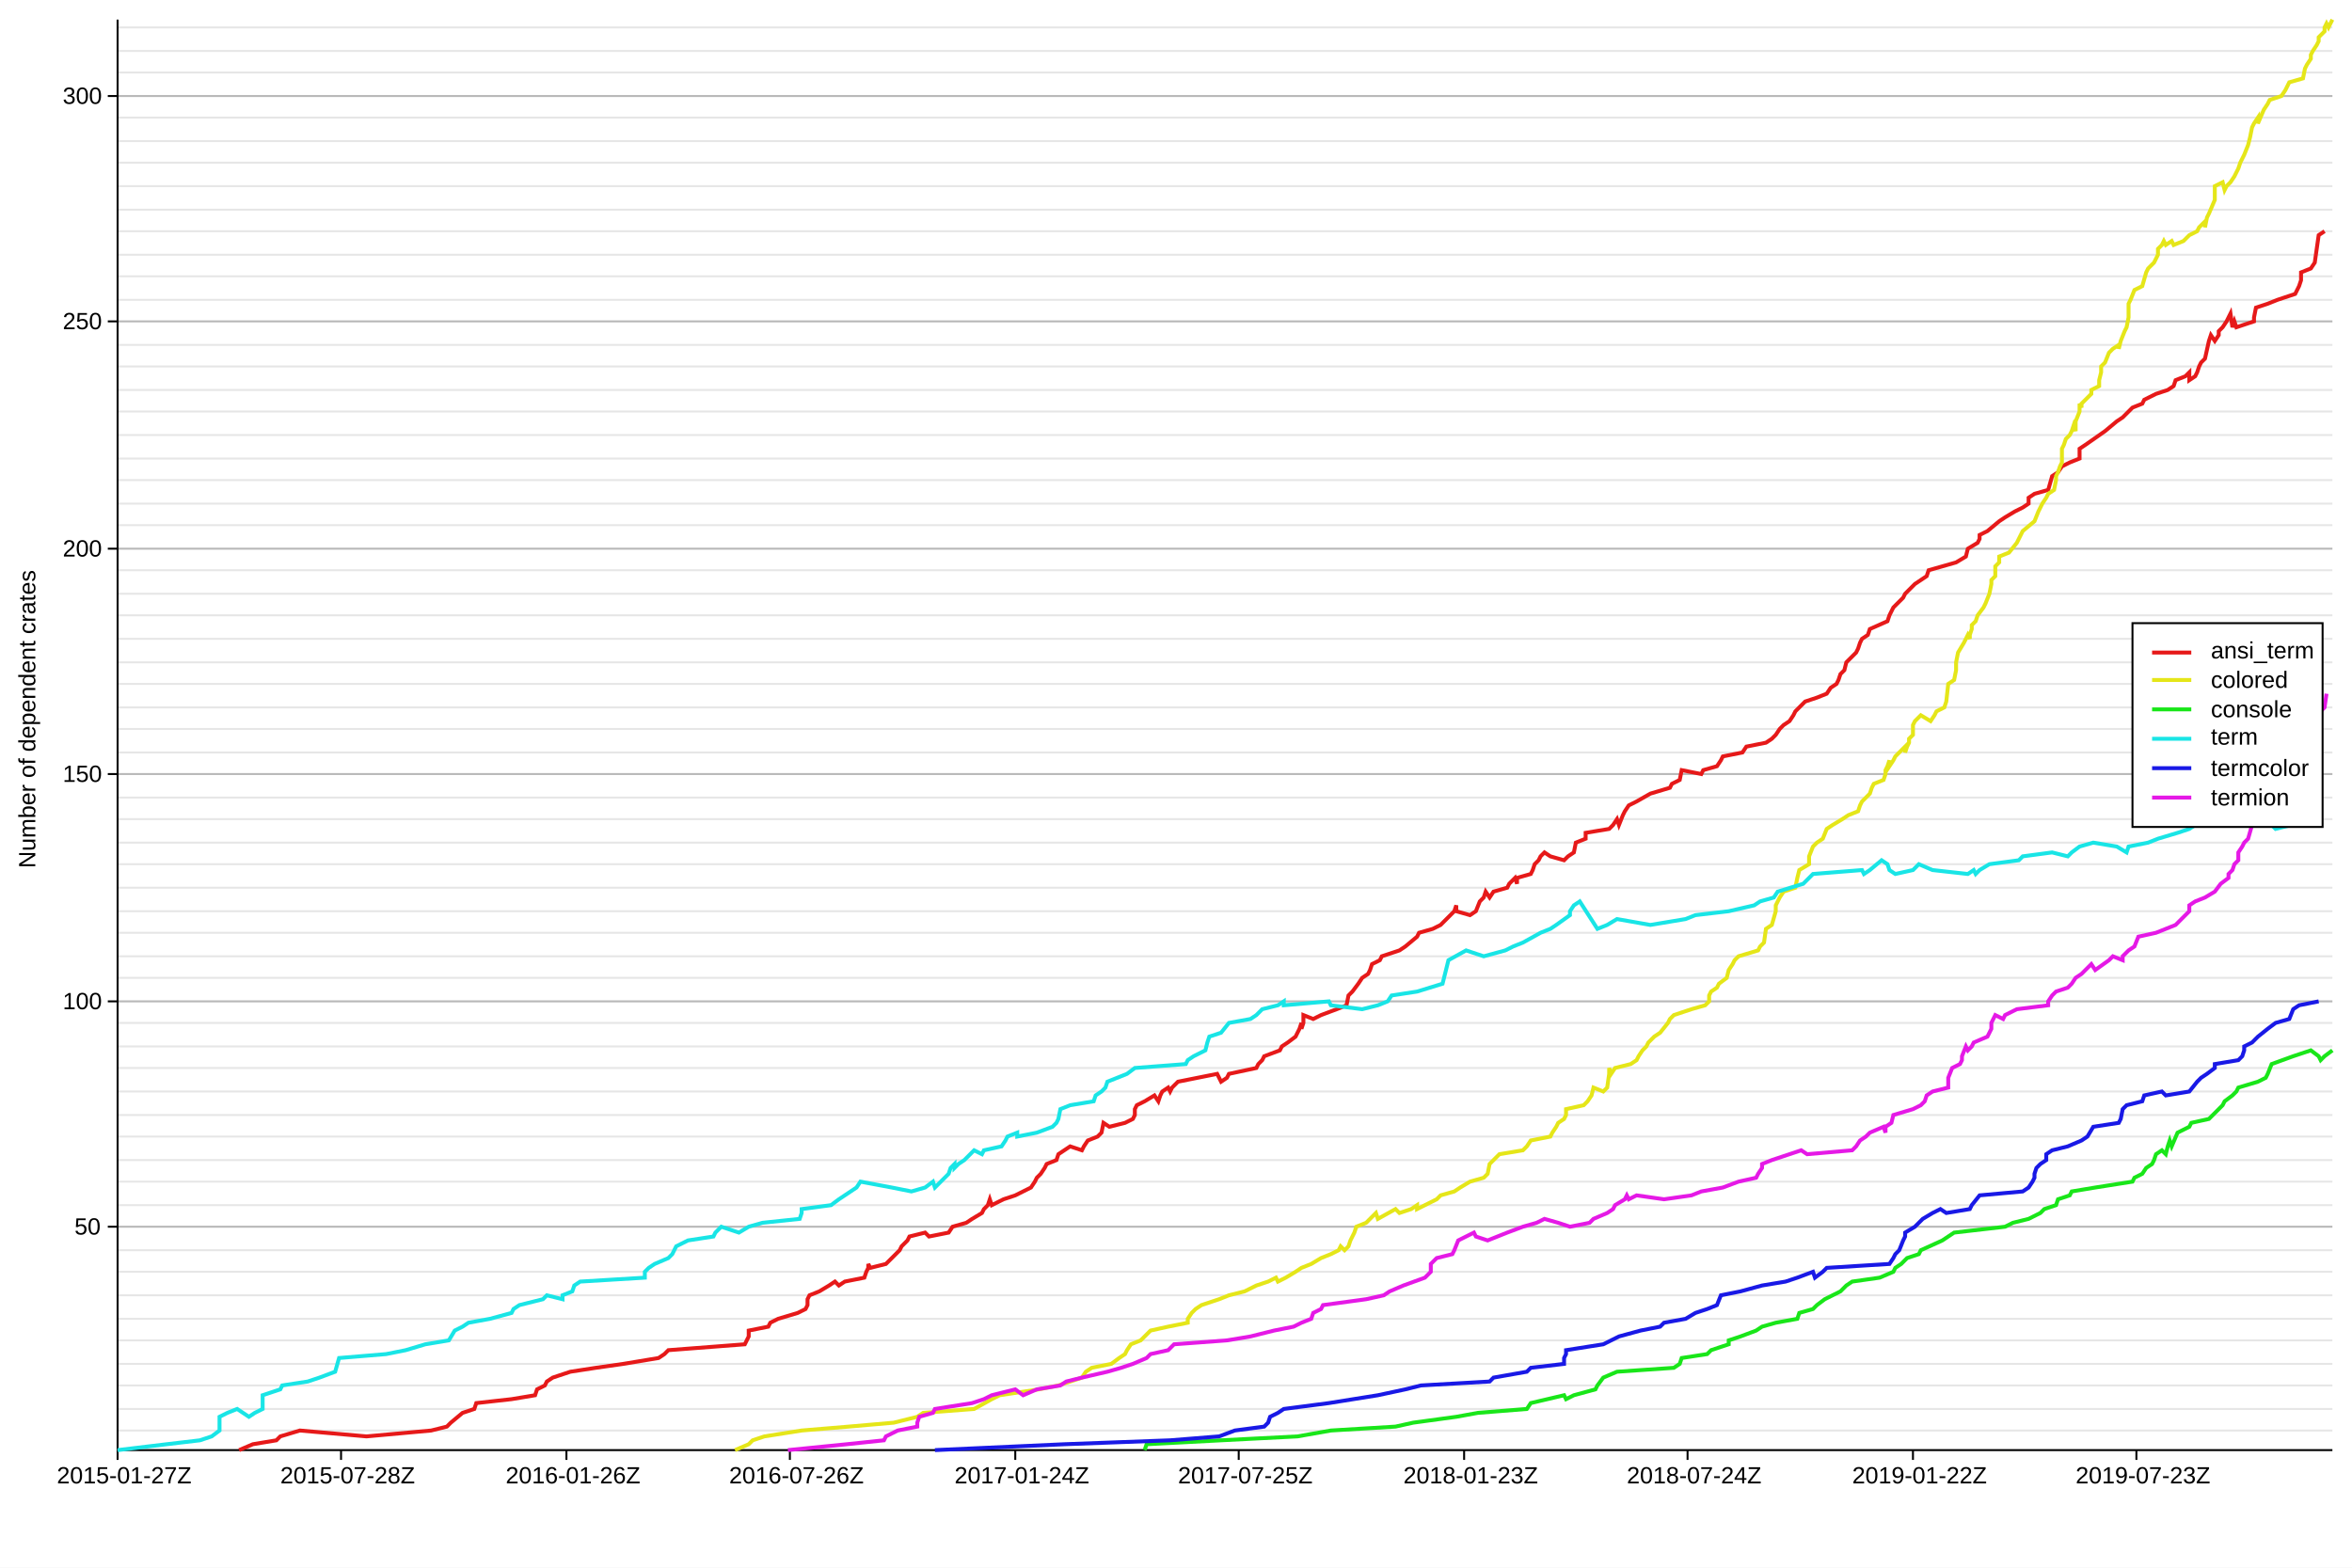
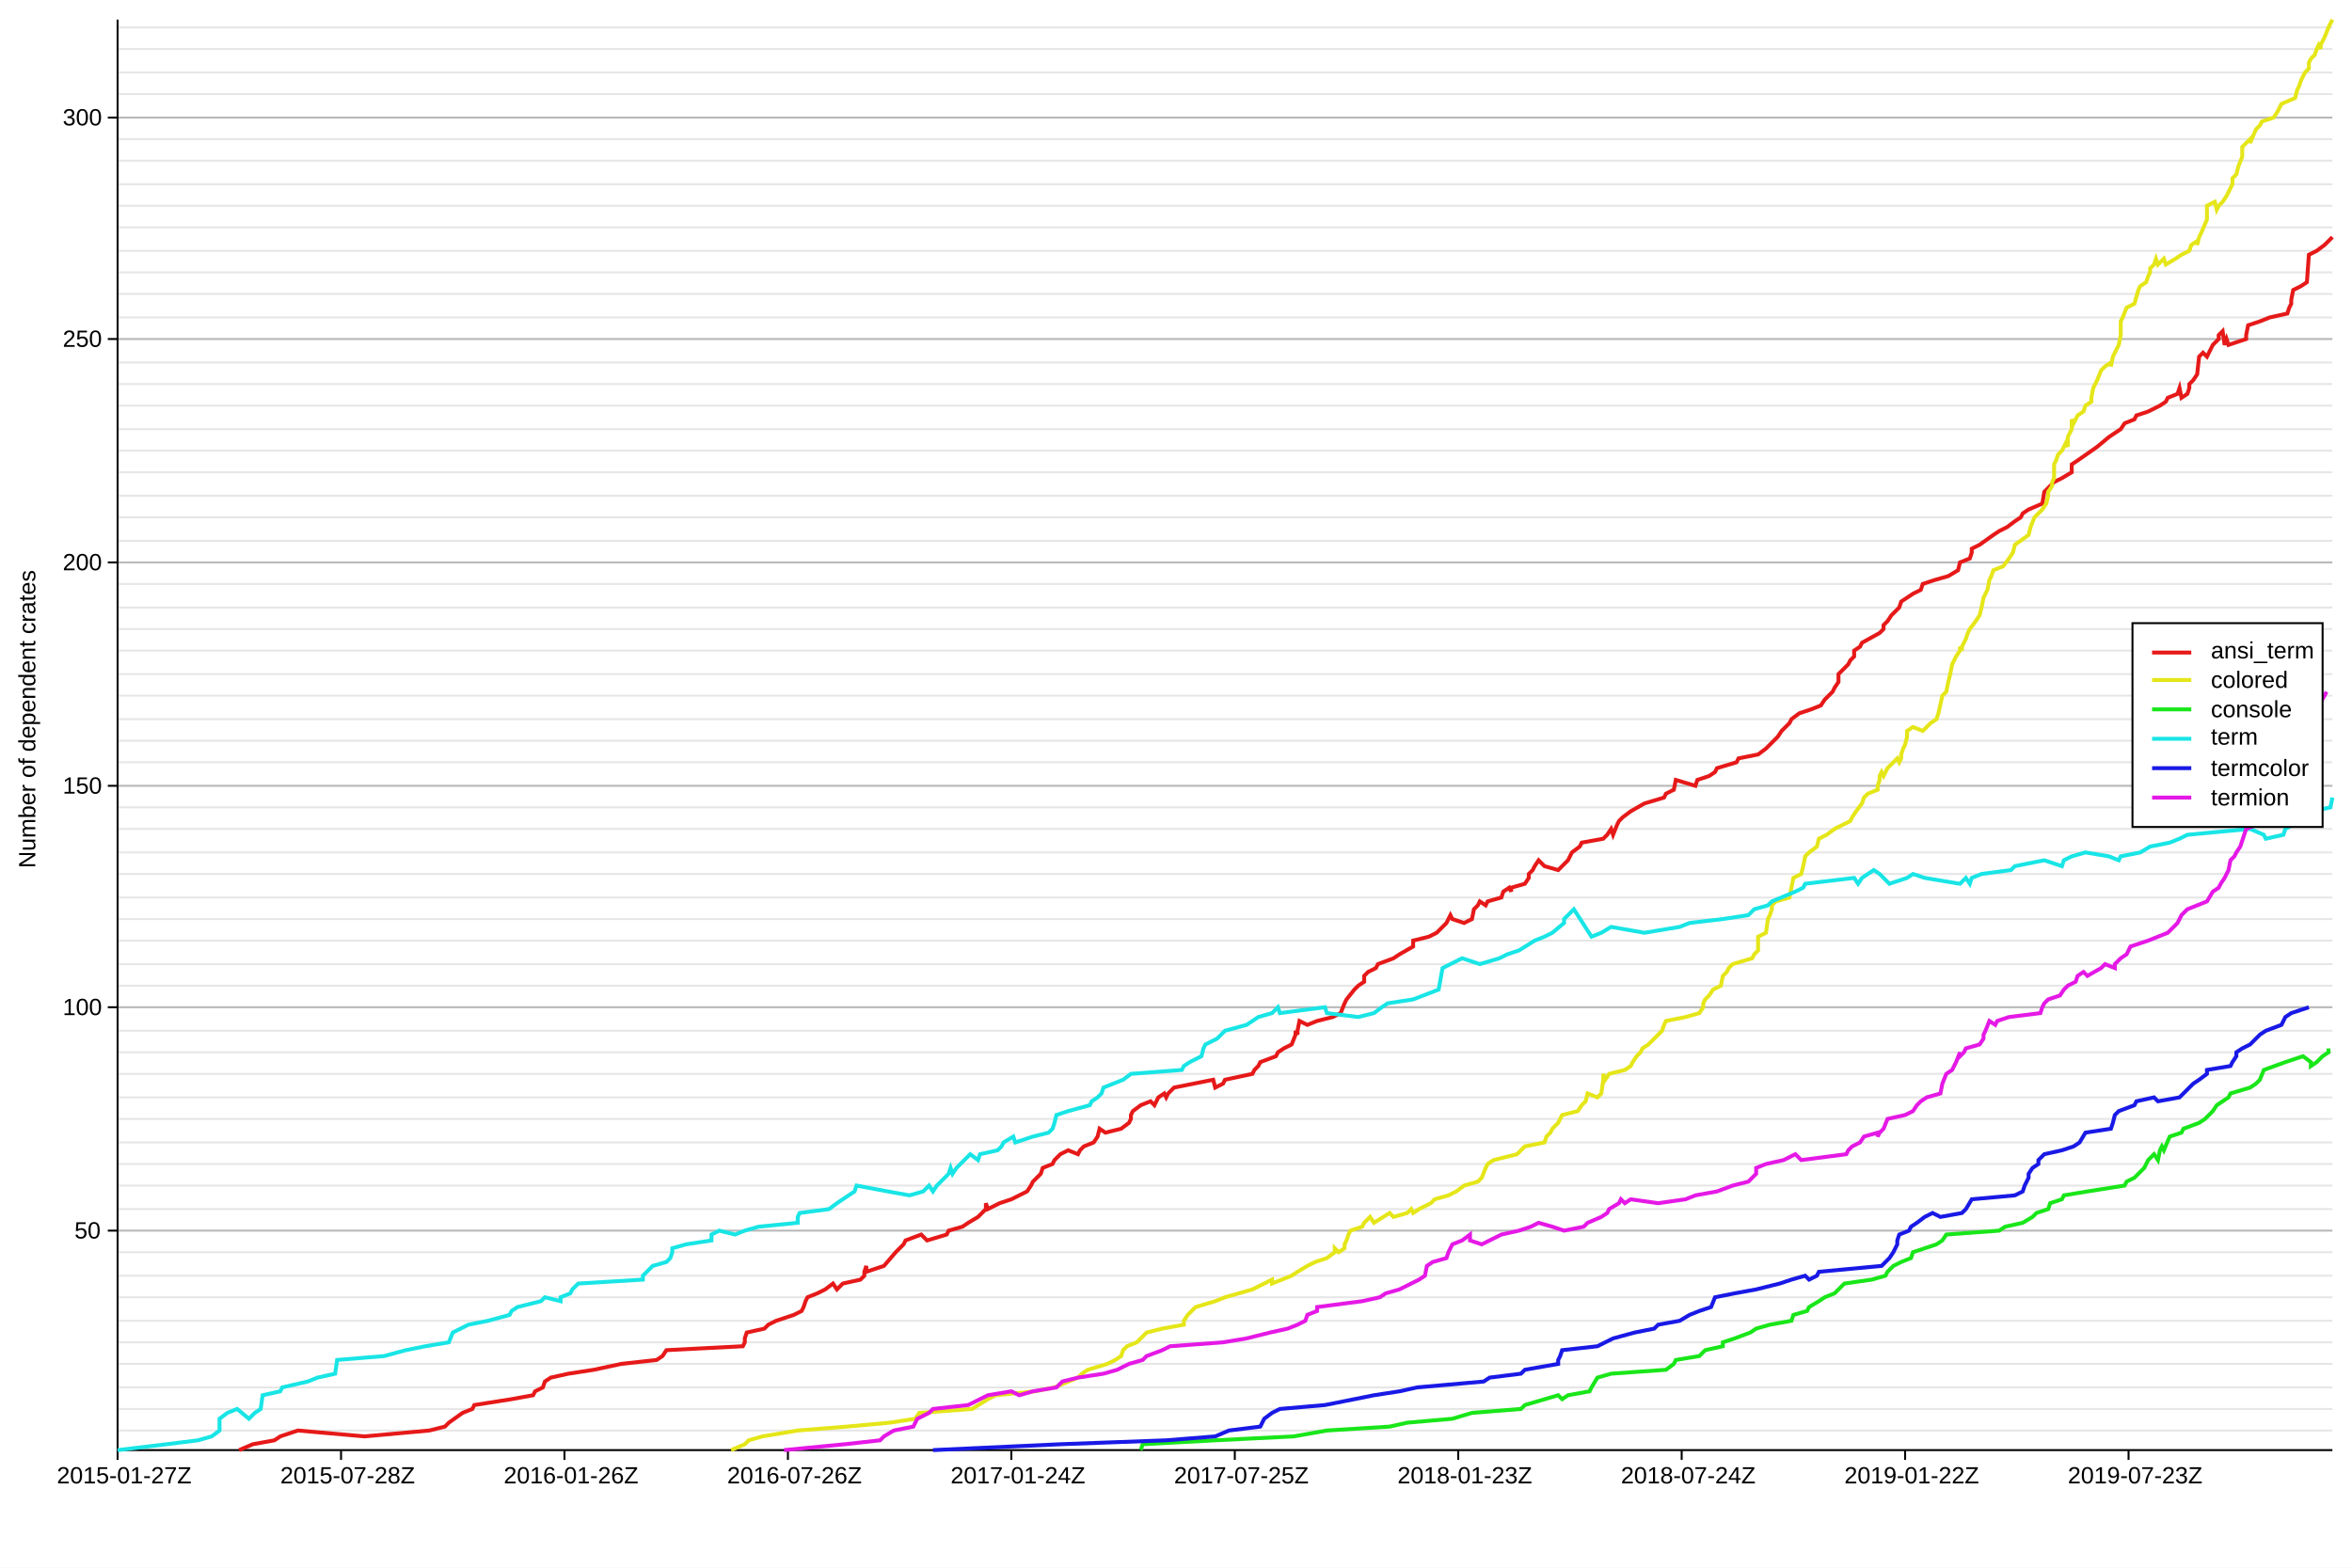
<svg xmlns="http://www.w3.org/2000/svg" viewBox="0 0 1200 800">
  <rect fill="#FFFFFF" height="800" opacity="1" stroke="none" width="1200" x="0" y="0" />
  <line opacity="0.1" stroke="#000000" stroke-width="1" x1="60" x2="1190" y1="730" y2="730" />
  <line opacity="0.1" stroke="#000000" stroke-width="1" x1="60" x2="1190" y1="719" y2="719" />
-   <line opacity="0.1" stroke="#000000" stroke-width="1" x1="60" x2="1190" y1="707" y2="707" />
+   <line opacity="0.1" stroke="#000000" stroke-width="1" x1="60" x2="1190" y1="708" y2="708" />
  <line opacity="0.1" stroke="#000000" stroke-width="1" x1="60" x2="1190" y1="696" y2="696" />
-   <line opacity="0.1" stroke="#000000" stroke-width="1" x1="60" x2="1190" y1="684" y2="684" />
-   <line opacity="0.1" stroke="#000000" stroke-width="1" x1="60" x2="1190" y1="673" y2="673" />
-   <line opacity="0.1" stroke="#000000" stroke-width="1" x1="60" x2="1190" y1="661" y2="661" />
-   <line opacity="0.1" stroke="#000000" stroke-width="1" x1="60" x2="1190" y1="649" y2="649" />
-   <line opacity="0.1" stroke="#000000" stroke-width="1" x1="60" x2="1190" y1="638" y2="638" />
-   <line opacity="0.1" stroke="#000000" stroke-width="1" x1="60" x2="1190" y1="626" y2="626" />
-   <line opacity="0.1" stroke="#000000" stroke-width="1" x1="60" x2="1190" y1="615" y2="615" />
-   <line opacity="0.1" stroke="#000000" stroke-width="1" x1="60" x2="1190" y1="603" y2="603" />
-   <line opacity="0.1" stroke="#000000" stroke-width="1" x1="60" x2="1190" y1="592" y2="592" />
-   <line opacity="0.1" stroke="#000000" stroke-width="1" x1="60" x2="1190" y1="580" y2="580" />
-   <line opacity="0.1" stroke="#000000" stroke-width="1" x1="60" x2="1190" y1="569" y2="569" />
-   <line opacity="0.1" stroke="#000000" stroke-width="1" x1="60" x2="1190" y1="557" y2="557" />
-   <line opacity="0.1" stroke="#000000" stroke-width="1" x1="60" x2="1190" y1="545" y2="545" />
-   <line opacity="0.1" stroke="#000000" stroke-width="1" x1="60" x2="1190" y1="534" y2="534" />
-   <line opacity="0.1" stroke="#000000" stroke-width="1" x1="60" x2="1190" y1="522" y2="522" />
-   <line opacity="0.1" stroke="#000000" stroke-width="1" x1="60" x2="1190" y1="511" y2="511" />
-   <line opacity="0.1" stroke="#000000" stroke-width="1" x1="60" x2="1190" y1="499" y2="499" />
-   <line opacity="0.1" stroke="#000000" stroke-width="1" x1="60" x2="1190" y1="488" y2="488" />
-   <line opacity="0.1" stroke="#000000" stroke-width="1" x1="60" x2="1190" y1="476" y2="476" />
-   <line opacity="0.1" stroke="#000000" stroke-width="1" x1="60" x2="1190" y1="465" y2="465" />
-   <line opacity="0.1" stroke="#000000" stroke-width="1" x1="60" x2="1190" y1="453" y2="453" />
-   <line opacity="0.1" stroke="#000000" stroke-width="1" x1="60" x2="1190" y1="441" y2="441" />
-   <line opacity="0.1" stroke="#000000" stroke-width="1" x1="60" x2="1190" y1="430" y2="430" />
-   <line opacity="0.1" stroke="#000000" stroke-width="1" x1="60" x2="1190" y1="418" y2="418" />
-   <line opacity="0.1" stroke="#000000" stroke-width="1" x1="60" x2="1190" y1="407" y2="407" />
-   <line opacity="0.1" stroke="#000000" stroke-width="1" x1="60" x2="1190" y1="395" y2="395" />
-   <line opacity="0.1" stroke="#000000" stroke-width="1" x1="60" x2="1190" y1="384" y2="384" />
-   <line opacity="0.1" stroke="#000000" stroke-width="1" x1="60" x2="1190" y1="372" y2="372" />
-   <line opacity="0.1" stroke="#000000" stroke-width="1" x1="60" x2="1190" y1="361" y2="361" />
-   <line opacity="0.1" stroke="#000000" stroke-width="1" x1="60" x2="1190" y1="349" y2="349" />
-   <line opacity="0.1" stroke="#000000" stroke-width="1" x1="60" x2="1190" y1="338" y2="338" />
-   <line opacity="0.1" stroke="#000000" stroke-width="1" x1="60" x2="1190" y1="326" y2="326" />
-   <line opacity="0.1" stroke="#000000" stroke-width="1" x1="60" x2="1190" y1="314" y2="314" />
-   <line opacity="0.1" stroke="#000000" stroke-width="1" x1="60" x2="1190" y1="303" y2="303" />
-   <line opacity="0.1" stroke="#000000" stroke-width="1" x1="60" x2="1190" y1="291" y2="291" />
-   <line opacity="0.1" stroke="#000000" stroke-width="1" x1="60" x2="1190" y1="280" y2="280" />
-   <line opacity="0.1" stroke="#000000" stroke-width="1" x1="60" x2="1190" y1="268" y2="268" />
-   <line opacity="0.1" stroke="#000000" stroke-width="1" x1="60" x2="1190" y1="257" y2="257" />
-   <line opacity="0.1" stroke="#000000" stroke-width="1" x1="60" x2="1190" y1="245" y2="245" />
-   <line opacity="0.1" stroke="#000000" stroke-width="1" x1="60" x2="1190" y1="234" y2="234" />
-   <line opacity="0.1" stroke="#000000" stroke-width="1" x1="60" x2="1190" y1="222" y2="222" />
-   <line opacity="0.1" stroke="#000000" stroke-width="1" x1="60" x2="1190" y1="210" y2="210" />
-   <line opacity="0.1" stroke="#000000" stroke-width="1" x1="60" x2="1190" y1="199" y2="199" />
-   <line opacity="0.1" stroke="#000000" stroke-width="1" x1="60" x2="1190" y1="187" y2="187" />
-   <line opacity="0.1" stroke="#000000" stroke-width="1" x1="60" x2="1190" y1="176" y2="176" />
-   <line opacity="0.1" stroke="#000000" stroke-width="1" x1="60" x2="1190" y1="164" y2="164" />
-   <line opacity="0.1" stroke="#000000" stroke-width="1" x1="60" x2="1190" y1="153" y2="153" />
-   <line opacity="0.1" stroke="#000000" stroke-width="1" x1="60" x2="1190" y1="141" y2="141" />
-   <line opacity="0.1" stroke="#000000" stroke-width="1" x1="60" x2="1190" y1="130" y2="130" />
-   <line opacity="0.1" stroke="#000000" stroke-width="1" x1="60" x2="1190" y1="118" y2="118" />
-   <line opacity="0.1" stroke="#000000" stroke-width="1" x1="60" x2="1190" y1="107" y2="107" />
-   <line opacity="0.1" stroke="#000000" stroke-width="1" x1="60" x2="1190" y1="95" y2="95" />
-   <line opacity="0.1" stroke="#000000" stroke-width="1" x1="60" x2="1190" y1="83" y2="83" />
-   <line opacity="0.1" stroke="#000000" stroke-width="1" x1="60" x2="1190" y1="72" y2="72" />
+   <line opacity="0.1" stroke="#000000" stroke-width="1" x1="60" x2="1190" y1="685" y2="685" />
+   <line opacity="0.1" stroke="#000000" stroke-width="1" x1="60" x2="1190" y1="674" y2="674" />
+   <line opacity="0.1" stroke="#000000" stroke-width="1" x1="60" x2="1190" y1="662" y2="662" />
+   <line opacity="0.1" stroke="#000000" stroke-width="1" x1="60" x2="1190" y1="651" y2="651" />
+   <line opacity="0.1" stroke="#000000" stroke-width="1" x1="60" x2="1190" y1="639" y2="639" />
+   <line opacity="0.1" stroke="#000000" stroke-width="1" x1="60" x2="1190" y1="628" y2="628" />
+   <line opacity="0.1" stroke="#000000" stroke-width="1" x1="60" x2="1190" y1="617" y2="617" />
+   <line opacity="0.1" stroke="#000000" stroke-width="1" x1="60" x2="1190" y1="605" y2="605" />
+   <line opacity="0.1" stroke="#000000" stroke-width="1" x1="60" x2="1190" y1="594" y2="594" />
+   <line opacity="0.1" stroke="#000000" stroke-width="1" x1="60" x2="1190" y1="583" y2="583" />
+   <line opacity="0.1" stroke="#000000" stroke-width="1" x1="60" x2="1190" y1="571" y2="571" />
+   <line opacity="0.1" stroke="#000000" stroke-width="1" x1="60" x2="1190" y1="560" y2="560" />
+   <line opacity="0.1" stroke="#000000" stroke-width="1" x1="60" x2="1190" y1="548" y2="548" />
+   <line opacity="0.1" stroke="#000000" stroke-width="1" x1="60" x2="1190" y1="537" y2="537" />
+   <line opacity="0.1" stroke="#000000" stroke-width="1" x1="60" x2="1190" y1="526" y2="526" />
+   <line opacity="0.1" stroke="#000000" stroke-width="1" x1="60" x2="1190" y1="514" y2="514" />
+   <line opacity="0.1" stroke="#000000" stroke-width="1" x1="60" x2="1190" y1="503" y2="503" />
+   <line opacity="0.1" stroke="#000000" stroke-width="1" x1="60" x2="1190" y1="492" y2="492" />
+   <line opacity="0.1" stroke="#000000" stroke-width="1" x1="60" x2="1190" y1="480" y2="480" />
+   <line opacity="0.1" stroke="#000000" stroke-width="1" x1="60" x2="1190" y1="469" y2="469" />
+   <line opacity="0.1" stroke="#000000" stroke-width="1" x1="60" x2="1190" y1="458" y2="458" />
+   <line opacity="0.1" stroke="#000000" stroke-width="1" x1="60" x2="1190" y1="446" y2="446" />
+   <line opacity="0.1" stroke="#000000" stroke-width="1" x1="60" x2="1190" y1="435" y2="435" />
+   <line opacity="0.1" stroke="#000000" stroke-width="1" x1="60" x2="1190" y1="423" y2="423" />
+   <line opacity="0.1" stroke="#000000" stroke-width="1" x1="60" x2="1190" y1="412" y2="412" />
+   <line opacity="0.1" stroke="#000000" stroke-width="1" x1="60" x2="1190" y1="401" y2="401" />
+   <line opacity="0.1" stroke="#000000" stroke-width="1" x1="60" x2="1190" y1="389" y2="389" />
+   <line opacity="0.1" stroke="#000000" stroke-width="1" x1="60" x2="1190" y1="378" y2="378" />
+   <line opacity="0.1" stroke="#000000" stroke-width="1" x1="60" x2="1190" y1="367" y2="367" />
+   <line opacity="0.1" stroke="#000000" stroke-width="1" x1="60" x2="1190" y1="355" y2="355" />
+   <line opacity="0.1" stroke="#000000" stroke-width="1" x1="60" x2="1190" y1="344" y2="344" />
+   <line opacity="0.1" stroke="#000000" stroke-width="1" x1="60" x2="1190" y1="332" y2="332" />
+   <line opacity="0.1" stroke="#000000" stroke-width="1" x1="60" x2="1190" y1="321" y2="321" />
+   <line opacity="0.1" stroke="#000000" stroke-width="1" x1="60" x2="1190" y1="310" y2="310" />
+   <line opacity="0.1" stroke="#000000" stroke-width="1" x1="60" x2="1190" y1="298" y2="298" />
+   <line opacity="0.1" stroke="#000000" stroke-width="1" x1="60" x2="1190" y1="287" y2="287" />
+   <line opacity="0.1" stroke="#000000" stroke-width="1" x1="60" x2="1190" y1="276" y2="276" />
+   <line opacity="0.1" stroke="#000000" stroke-width="1" x1="60" x2="1190" y1="264" y2="264" />
+   <line opacity="0.1" stroke="#000000" stroke-width="1" x1="60" x2="1190" y1="253" y2="253" />
+   <line opacity="0.1" stroke="#000000" stroke-width="1" x1="60" x2="1190" y1="241" y2="241" />
+   <line opacity="0.1" stroke="#000000" stroke-width="1" x1="60" x2="1190" y1="230" y2="230" />
+   <line opacity="0.1" stroke="#000000" stroke-width="1" x1="60" x2="1190" y1="219" y2="219" />
+   <line opacity="0.1" stroke="#000000" stroke-width="1" x1="60" x2="1190" y1="207" y2="207" />
+   <line opacity="0.1" stroke="#000000" stroke-width="1" x1="60" x2="1190" y1="196" y2="196" />
+   <line opacity="0.1" stroke="#000000" stroke-width="1" x1="60" x2="1190" y1="185" y2="185" />
+   <line opacity="0.1" stroke="#000000" stroke-width="1" x1="60" x2="1190" y1="173" y2="173" />
+   <line opacity="0.1" stroke="#000000" stroke-width="1" x1="60" x2="1190" y1="162" y2="162" />
+   <line opacity="0.1" stroke="#000000" stroke-width="1" x1="60" x2="1190" y1="150" y2="150" />
+   <line opacity="0.1" stroke="#000000" stroke-width="1" x1="60" x2="1190" y1="139" y2="139" />
+   <line opacity="0.1" stroke="#000000" stroke-width="1" x1="60" x2="1190" y1="128" y2="128" />
+   <line opacity="0.1" stroke="#000000" stroke-width="1" x1="60" x2="1190" y1="116" y2="116" />
+   <line opacity="0.1" stroke="#000000" stroke-width="1" x1="60" x2="1190" y1="105" y2="105" />
+   <line opacity="0.1" stroke="#000000" stroke-width="1" x1="60" x2="1190" y1="94" y2="94" />
+   <line opacity="0.1" stroke="#000000" stroke-width="1" x1="60" x2="1190" y1="82" y2="82" />
+   <line opacity="0.1" stroke="#000000" stroke-width="1" x1="60" x2="1190" y1="71" y2="71" />
  <line opacity="0.1" stroke="#000000" stroke-width="1" x1="60" x2="1190" y1="60" y2="60" />
-   <line opacity="0.1" stroke="#000000" stroke-width="1" x1="60" x2="1190" y1="49" y2="49" />
+   <line opacity="0.1" stroke="#000000" stroke-width="1" x1="60" x2="1190" y1="48" y2="48" />
  <line opacity="0.1" stroke="#000000" stroke-width="1" x1="60" x2="1190" y1="37" y2="37" />
-   <line opacity="0.1" stroke="#000000" stroke-width="1" x1="60" x2="1190" y1="26" y2="26" />
+   <line opacity="0.1" stroke="#000000" stroke-width="1" x1="60" x2="1190" y1="25" y2="25" />
  <line opacity="0.1" stroke="#000000" stroke-width="1" x1="60" x2="1190" y1="14" y2="14" />
  <text fill="#000000" font-family="Arial" font-size="12" opacity="1" transform="rotate(270, 10, 443)" x="10" y="451">
Number of dependent crates
</text>
-   <line opacity="0.2" stroke="#000000" stroke-width="1" x1="60" x2="1190" y1="626" y2="626" />
-   <line opacity="0.2" stroke="#000000" stroke-width="1" x1="60" x2="1190" y1="511" y2="511" />
-   <line opacity="0.2" stroke="#000000" stroke-width="1" x1="60" x2="1190" y1="395" y2="395" />
-   <line opacity="0.2" stroke="#000000" stroke-width="1" x1="60" x2="1190" y1="280" y2="280" />
-   <line opacity="0.2" stroke="#000000" stroke-width="1" x1="60" x2="1190" y1="164" y2="164" />
-   <line opacity="0.2" stroke="#000000" stroke-width="1" x1="60" x2="1190" y1="49" y2="49" />
+   <line opacity="0.2" stroke="#000000" stroke-width="1" x1="60" x2="1190" y1="628" y2="628" />
+   <line opacity="0.2" stroke="#000000" stroke-width="1" x1="60" x2="1190" y1="514" y2="514" />
+   <line opacity="0.2" stroke="#000000" stroke-width="1" x1="60" x2="1190" y1="401" y2="401" />
+   <line opacity="0.2" stroke="#000000" stroke-width="1" x1="60" x2="1190" y1="287" y2="287" />
+   <line opacity="0.2" stroke="#000000" stroke-width="1" x1="60" x2="1190" y1="173" y2="173" />
+   <line opacity="0.2" stroke="#000000" stroke-width="1" x1="60" x2="1190" y1="60" y2="60" />
  <polyline fill="none" opacity="1" points="60,740 60,10 " stroke="#000000" stroke-width="1" />
-   <text fill="#000000" font-family="Arial" font-size="12" opacity="1" x="38" y="630">
+   <text fill="#000000" font-family="Arial" font-size="12" opacity="1" x="38" y="632">
50
</text>
-   <polyline fill="none" opacity="1" points="55,626 60,626 " stroke="#000000" stroke-width="1" />
-   <text fill="#000000" font-family="Arial" font-size="12" opacity="1" x="32" y="515">
+   <polyline fill="none" opacity="1" points="55,628 60,628 " stroke="#000000" stroke-width="1" />
+   <text fill="#000000" font-family="Arial" font-size="12" opacity="1" x="32" y="518">
100
</text>
-   <polyline fill="none" opacity="1" points="55,511 60,511 " stroke="#000000" stroke-width="1" />
-   <text fill="#000000" font-family="Arial" font-size="12" opacity="1" x="32" y="399">
+   <polyline fill="none" opacity="1" points="55,514 60,514 " stroke="#000000" stroke-width="1" />
+   <text fill="#000000" font-family="Arial" font-size="12" opacity="1" x="32" y="405">
150
</text>
-   <polyline fill="none" opacity="1" points="55,395 60,395 " stroke="#000000" stroke-width="1" />
-   <text fill="#000000" font-family="Arial" font-size="12" opacity="1" x="32" y="284">
+   <polyline fill="none" opacity="1" points="55,401 60,401 " stroke="#000000" stroke-width="1" />
+   <text fill="#000000" font-family="Arial" font-size="12" opacity="1" x="32" y="291">
200
</text>
-   <polyline fill="none" opacity="1" points="55,280 60,280 " stroke="#000000" stroke-width="1" />
-   <text fill="#000000" font-family="Arial" font-size="12" opacity="1" x="32" y="168">
+   <polyline fill="none" opacity="1" points="55,287 60,287 " stroke="#000000" stroke-width="1" />
+   <text fill="#000000" font-family="Arial" font-size="12" opacity="1" x="32" y="177">
250
</text>
-   <polyline fill="none" opacity="1" points="55,164 60,164 " stroke="#000000" stroke-width="1" />
-   <text fill="#000000" font-family="Arial" font-size="12" opacity="1" x="32" y="53">
+   <polyline fill="none" opacity="1" points="55,173 60,173 " stroke="#000000" stroke-width="1" />
+   <text fill="#000000" font-family="Arial" font-size="12" opacity="1" x="32" y="64">
300
</text>
-   <polyline fill="none" opacity="1" points="55,49 60,49 " stroke="#000000" stroke-width="1" />
+   <polyline fill="none" opacity="1" points="55,60 60,60 " stroke="#000000" stroke-width="1" />
  <polyline fill="none" opacity="1" points="60,740 1190,740 " stroke="#000000" stroke-width="1" />
  <text fill="#000000" font-family="Arial" font-size="12" opacity="1" x="29" y="757">
2015-01-27Z
</text>
  <polyline fill="none" opacity="1" points="60,740 60,745 " stroke="#000000" stroke-width="1" />
  <text fill="#000000" font-family="Arial" font-size="12" opacity="1" x="143" y="757">
2015-07-28Z
</text>
  <polyline fill="none" opacity="1" points="174,740 174,745 " stroke="#000000" stroke-width="1" />
-   <text fill="#000000" font-family="Arial" font-size="12" opacity="1" x="258" y="757">
+   <text fill="#000000" font-family="Arial" font-size="12" opacity="1" x="257" y="757">
2016-01-26Z
</text>
-   <polyline fill="none" opacity="1" points="289,740 289,745 " stroke="#000000" stroke-width="1" />
-   <text fill="#000000" font-family="Arial" font-size="12" opacity="1" x="372" y="757">
+   <polyline fill="none" opacity="1" points="288,740 288,745 " stroke="#000000" stroke-width="1" />
+   <text fill="#000000" font-family="Arial" font-size="12" opacity="1" x="371" y="757">
2016-07-26Z
</text>
-   <polyline fill="none" opacity="1" points="403,740 403,745 " stroke="#000000" stroke-width="1" />
-   <text fill="#000000" font-family="Arial" font-size="12" opacity="1" x="487" y="757">
+   <polyline fill="none" opacity="1" points="402,740 402,745 " stroke="#000000" stroke-width="1" />
+   <text fill="#000000" font-family="Arial" font-size="12" opacity="1" x="485" y="757">
2017-01-24Z
</text>
-   <polyline fill="none" opacity="1" points="518,740 518,745 " stroke="#000000" stroke-width="1" />
-   <text fill="#000000" font-family="Arial" font-size="12" opacity="1" x="601" y="757">
+   <polyline fill="none" opacity="1" points="516,740 516,745 " stroke="#000000" stroke-width="1" />
+   <text fill="#000000" font-family="Arial" font-size="12" opacity="1" x="599" y="757">
2017-07-25Z
</text>
-   <polyline fill="none" opacity="1" points="632,740 632,745 " stroke="#000000" stroke-width="1" />
-   <text fill="#000000" font-family="Arial" font-size="12" opacity="1" x="716" y="757">
+   <polyline fill="none" opacity="1" points="630,740 630,745 " stroke="#000000" stroke-width="1" />
+   <text fill="#000000" font-family="Arial" font-size="12" opacity="1" x="713" y="757">
2018-01-23Z
</text>
-   <polyline fill="none" opacity="1" points="747,740 747,745 " stroke="#000000" stroke-width="1" />
-   <text fill="#000000" font-family="Arial" font-size="12" opacity="1" x="830" y="757">
+   <polyline fill="none" opacity="1" points="744,740 744,745 " stroke="#000000" stroke-width="1" />
+   <text fill="#000000" font-family="Arial" font-size="12" opacity="1" x="827" y="757">
2018-07-24Z
</text>
-   <polyline fill="none" opacity="1" points="861,740 861,745 " stroke="#000000" stroke-width="1" />
-   <text fill="#000000" font-family="Arial" font-size="12" opacity="1" x="945" y="757">
+   <polyline fill="none" opacity="1" points="858,740 858,745 " stroke="#000000" stroke-width="1" />
+   <text fill="#000000" font-family="Arial" font-size="12" opacity="1" x="941" y="757">
2019-01-22Z
</text>
-   <polyline fill="none" opacity="1" points="976,740 976,745 " stroke="#000000" stroke-width="1" />
-   <text fill="#000000" font-family="Arial" font-size="12" opacity="1" x="1059" y="757">
+   <polyline fill="none" opacity="1" points="972,740 972,745 " stroke="#000000" stroke-width="1" />
+   <text fill="#000000" font-family="Arial" font-size="12" opacity="1" x="1055" y="757">
2019-07-23Z
</text>
-   <polyline fill="none" opacity="1" points="1090,740 1090,745 " stroke="#000000" stroke-width="1" />
-   <polyline fill="none" opacity="1" points="122,740 129,737 141,735 143,733 153,730 187,733 220,730 228,728 230,726 236,721 242,719 243,716 261,714 273,712 274,709 278,707 279,705 282,703 291,700 304,698 318,696 336,693 339,691 341,689 380,686 381,684 382,682 382,679 392,677 393,675 397,673 407,670 411,668 412,666 412,663 413,661 418,659 423,656 426,654 428,656 431,654 441,652 442,649 443,647 443,645 444,647 452,645 459,638 460,636 463,633 464,631 472,629 474,631 484,629 486,626 493,624 496,622 501,619 502,617 504,615 505,612 506,615 512,612 518,610 522,608 526,606 528,603 529,601 531,599 533,596 534,594 539,592 540,589 543,587 546,585 552,587 553,585 555,582 560,580 562,578 563,573 566,575 574,573 578,571 579,569 579,566 580,564 584,562 589,559 591,562 592,559 593,557 596,555 597,557 598,555 601,552 621,548 623,552 626,550 627,548 641,545 642,543 644,541 645,539 653,536 654,534 657,532 661,529 663,525 664,522 664,525 665,522 665,518 670,520 674,518 682,515 687,513 688,508 690,506 693,502 695,499 698,497 699,495 700,492 704,490 705,488 714,485 717,483 723,478 724,476 731,474 735,472 738,469 740,467 742,465 743,462 743,465 750,467 753,465 755,460 757,458 758,455 760,458 762,455 769,453 770,451 773,448 774,451 774,448 781,446 782,444 783,441 785,439 786,437 788,435 791,437 798,439 800,437 803,435 804,430 809,428 809,425 821,423 823,421 825,418 826,421 828,416 829,414 831,411 835,409 842,405 852,402 853,400 857,398 858,393 868,395 869,393 876,391 878,388 879,386 889,384 891,381 901,379 904,377 906,375 908,372 910,370 913,368 915,365 916,363 918,361 921,358 927,356 932,354 934,351 937,349 938,347 939,344 941,342 942,338 947,333 948,331 949,328 950,326 953,324 954,321 963,317 964,314 965,312 966,310 968,308 971,305 972,303 974,301 977,298 980,296 983,294 984,291 991,289 998,287 1003,284 1004,280 1009,277 1010,275 1010,273 1014,271 1020,266 1023,264 1028,261 1032,259 1035,257 1035,254 1038,252 1045,250 1047,243 1050,241 1052,238 1056,236 1061,234 1061,229 1064,227 1074,220 1080,215 1083,213 1086,210 1088,208 1093,206 1094,204 1100,201 1106,199 1109,197 1110,194 1115,192 1117,190 1117,194 1120,192 1121,190 1122,187 1123,185 1125,183 1127,174 1128,171 1130,174 1132,171 1132,169 1134,167 1136,164 1137,162 1138,160 1139,167 1140,164 1141,167 1150,164 1150,162 1151,157 1157,155 1162,153 1171,150 1172,148 1173,146 1174,143 1174,139 1179,137 1181,134 1183,120 1186,118 " stroke="#E61919" stroke-width="2" />
-   <polyline fill="none" opacity="1" points="375,740 382,737 384,735 390,733 409,730 433,728 456,726 468,723 471,721 497,719 506,714 510,712 530,709 540,707 552,703 554,700 557,698 567,696 571,693 574,691 575,689 577,686 582,684 584,682 587,679 596,677 606,675 606,673 608,670 610,668 613,666 622,663 627,661 635,659 641,656 647,654 651,652 652,654 656,652 661,649 664,647 669,645 674,642 679,640 683,638 684,636 686,638 688,636 689,633 690,631 691,629 692,626 697,624 699,622 702,619 703,622 712,617 714,619 720,617 723,615 723,617 727,615 733,612 735,610 742,608 745,606 750,603 757,601 759,599 760,594 762,592 765,589 777,587 779,585 781,582 791,580 792,578 794,575 795,573 798,571 799,569 799,566 808,564 810,562 812,559 813,555 818,557 820,555 821,548 821,545 822,548 824,545 832,543 835,541 836,539 838,536 840,534 841,532 844,529 847,527 851,522 852,520 854,518 863,515 870,513 872,511 872,508 873,506 876,504 877,502 881,499 882,495 884,492 885,490 887,488 897,485 898,483 900,481 901,474 904,472 906,465 906,462 907,460 908,458 910,455 916,453 917,448 918,444 923,441 923,437 925,432 927,430 930,428 932,423 935,421 940,418 943,416 948,414 949,411 950,409 954,405 955,402 956,400 961,398 962,395 962,393 963,391 964,388 964,391 966,388 967,386 972,381 972,384 973,381 974,379 974,377 976,375 976,370 977,368 980,365 985,368 987,365 988,363 992,361 993,358 994,349 997,347 998,342 998,338 999,333 1002,328 1003,326 1004,324 1005,326 1005,324 1006,321 1006,319 1008,317 1009,314 1012,310 1013,308 1015,303 1016,298 1016,296 1018,294 1018,289 1020,287 1020,284 1025,282 1029,277 1030,275 1032,271 1038,266 1040,261 1042,257 1044,254 1045,252 1048,250 1049,245 1049,243 1050,241 1051,238 1052,236 1052,229 1053,227 1054,224 1056,222 1057,220 1058,217 1059,220 1059,215 1061,210 1061,206 1062,208 1062,206 1064,204 1067,201 1067,199 1071,197 1071,194 1072,190 1072,187 1074,185 1076,180 1078,178 1081,176 1081,178 1082,174 1084,169 1085,167 1086,162 1086,155 1087,153 1089,148 1093,146 1095,139 1096,137 1099,134 1100,132 1101,130 1101,127 1103,125 1104,123 1105,125 1108,123 1109,125 1114,123 1117,120 1121,118 1122,116 1125,113 1125,116 1126,111 1127,109 1130,102 1130,95 1134,93 1135,97 1136,95 1138,93 1140,90 1141,88 1142,86 1143,83 1144,81 1145,79 1147,74 1148,70 1149,65 1150,63 1152,60 1152,63 1155,56 1157,53 1158,51 1164,49 1166,46 1167,44 1168,42 1175,40 1176,35 1177,33 1179,30 1179,28 1180,26 1182,23 1183,21 1183,19 1186,16 1186,14 1187,12 1188,14 1189,12 1190,10 " stroke="#E5E619" stroke-width="2" />
-   <polyline fill="none" opacity="1" points="584,740 585,737 623,735 662,733 679,730 712,728 721,726 743,723 754,721 779,719 781,716 798,712 799,714 803,712 814,709 815,707 818,703 825,700 854,698 857,696 858,693 871,691 873,689 882,686 882,684 888,682 896,679 899,677 906,675 917,673 918,670 925,668 927,666 931,663 935,661 939,659 942,656 945,654 959,652 966,649 967,647 970,645 973,642 979,640 980,638 991,633 994,631 997,629 1023,626 1027,624 1035,622 1041,619 1043,617 1049,615 1050,612 1056,610 1057,608 1069,606 1088,603 1089,601 1093,599 1095,596 1098,594 1099,592 1100,589 1103,587 1105,589 1106,585 1107,582 1108,585 1111,578 1117,575 1118,573 1127,571 1129,569 1134,564 1135,562 1139,559 1141,557 1142,555 1152,552 1156,550 1157,548 1159,543 1170,539 1179,536 1183,539 1184,541 1186,539 1190,536 " stroke="#19E619" stroke-width="2" />
-   <polyline fill="none" opacity="1" points="60,740 85,737 102,735 108,733 112,730 112,723 116,721 121,719 127,723 130,721 134,719 134,712 143,709 144,707 157,705 163,703 171,700 173,693 197,691 207,689 217,686 229,684 232,679 236,677 239,675 250,673 261,670 262,668 265,666 277,663 279,661 287,663 287,661 292,659 293,656 296,654 329,652 329,649 331,647 334,645 341,642 343,640 344,638 345,636 351,633 364,631 365,629 368,626 377,629 382,626 389,624 408,622 409,619 409,617 424,615 428,612 434,608 437,606 439,603 455,606 465,608 472,606 476,603 477,606 480,603 482,601 484,599 485,596 487,594 487,596 489,594 492,592 497,587 501,589 502,587 511,585 513,582 514,580 519,578 519,580 529,578 537,575 539,573 540,571 541,566 546,564 558,562 559,559 562,557 564,555 565,552 575,548 579,545 605,543 606,541 609,539 615,536 616,532 617,529 623,527 627,522 638,520 641,518 644,515 652,513 655,511 655,513 678,511 679,513 695,515 703,513 708,511 710,508 723,506 736,502 739,490 748,485 757,488 768,485 772,483 777,481 786,476 791,474 794,472 801,467 801,465 803,462 806,460 815,474 820,472 825,469 842,472 860,469 865,467 882,465 895,462 898,460 905,458 907,455 920,451 923,448 925,446 950,444 951,446 954,444 960,439 963,441 964,444 967,446 976,444 979,441 986,444 1004,446 1007,444 1008,446 1010,444 1015,441 1030,439 1032,437 1047,435 1055,437 1057,435 1061,432 1068,430 1080,432 1085,435 1086,432 1096,430 1101,428 1111,425 1117,423 1120,421 1152,418 1159,421 1161,423 1169,421 1170,418 1177,414 1179,407 1184,409 " stroke="#19E5E6" stroke-width="2" />
-   <polyline fill="none" opacity="1" points="477,740 543,737 597,735 622,733 630,730 645,728 647,726 648,723 652,721 655,719 678,716 703,712 717,709 725,707 760,705 762,703 779,700 781,698 798,696 798,693 799,691 799,689 818,686 822,684 826,682 837,679 847,677 849,675 860,673 865,670 871,668 876,666 878,661 888,659 899,656 911,654 917,652 925,649 926,652 930,649 932,647 964,645 966,642 967,640 969,638 971,633 972,631 972,629 977,626 979,624 981,622 986,619 990,617 993,619 1005,617 1006,615 1010,610 1032,608 1035,606 1037,603 1038,601 1038,599 1039,596 1041,594 1044,592 1044,589 1047,587 1055,585 1062,582 1065,580 1068,575 1081,573 1082,571 1083,566 1085,564 1093,562 1094,559 1103,557 1105,559 1117,557 1121,552 1123,550 1126,548 1130,545 1130,543 1142,541 1144,539 1145,536 1145,534 1149,532 1152,529 1157,525 1161,522 1168,520 1170,515 1173,513 1183,511 " stroke="#1919E6" stroke-width="2" />
-   <polyline fill="none" opacity="1" points="402,740 432,737 451,735 452,733 458,730 468,728 468,726 469,723 476,721 477,719 496,716 502,714 506,712 518,709 522,712 529,709 541,707 544,705 552,703 565,700 572,698 578,696 585,693 587,691 596,689 599,686 626,684 638,682 650,679 660,677 664,675 669,673 670,670 674,668 675,666 697,663 706,661 709,659 716,656 727,652 730,649 730,645 733,642 741,640 742,638 744,633 748,631 752,629 753,631 759,633 769,629 777,626 784,624 788,622 795,624 801,626 811,624 813,622 820,619 823,617 824,615 829,612 830,610 831,612 835,610 849,612 863,610 868,608 879,606 887,603 896,601 897,599 899,596 899,594 904,592 913,589 919,587 922,589 945,587 947,585 949,582 952,580 954,578 961,575 962,578 962,575 965,573 966,569 976,566 980,564 982,562 983,559 986,557 994,555 994,550 996,545 1000,543 1001,541 1001,539 1003,534 1004,536 1006,534 1007,532 1014,529 1015,527 1016,525 1016,522 1018,518 1022,520 1023,518 1029,515 1045,513 1045,511 1047,508 1049,506 1055,504 1057,502 1059,499 1062,497 1064,495 1067,492 1069,495 1076,490 1078,488 1083,490 1083,488 1086,485 1089,483 1091,478 1100,476 1105,474 1110,472 1113,469 1115,467 1117,465 1117,462 1120,460 1125,458 1130,455 1133,451 1137,448 1137,446 1139,444 1140,441 1142,439 1142,435 1144,432 1145,430 1147,428 1149,421 1150,418 1156,416 1157,414 1159,411 1161,407 1162,402 1164,400 1164,398 1165,395 1167,391 1170,388 1171,386 1179,381 1180,379 1182,375 1183,372 1183,368 1184,365 1184,363 1186,361 1187,354 " stroke="#E519E6" stroke-width="2" />
+   <polyline fill="none" opacity="1" points="1086,740 1086,745 " stroke="#000000" stroke-width="1" />
+   <polyline fill="none" opacity="1" points="122,740 129,737 140,735 143,733 152,730 186,733 219,730 227,728 229,726 236,721 241,719 242,717 261,714 272,712 273,710 277,708 278,705 281,703 290,701 303,699 317,696 335,694 338,692 340,689 379,687 380,685 380,683 381,680 390,678 392,676 396,674 405,671 409,669 410,667 411,664 412,662 417,660 421,658 425,655 427,658 430,655 439,653 441,651 441,649 442,646 442,649 451,646 457,639 459,637 461,635 462,633 470,630 473,633 483,630 484,628 491,626 494,624 499,621 501,619 503,617 503,614 504,617 510,614 516,612 520,610 524,608 526,605 527,603 529,601 531,599 532,596 537,594 538,592 541,589 545,587 550,589 551,587 553,585 558,583 560,580 561,576 564,578 572,576 576,573 577,571 577,569 578,567 582,564 587,562 589,564 590,562 591,560 594,558 595,560 596,558 599,555 619,551 620,555 624,553 625,551 639,548 640,546 642,544 643,542 651,539 652,537 655,535 659,533 661,528 661,526 662,528 662,526 663,521 667,523 672,521 680,519 684,517 686,512 687,510 691,505 693,503 696,501 696,498 698,496 702,494 703,492 711,489 714,487 721,483 721,480 729,478 733,476 736,473 738,471 739,469 740,467 741,469 747,471 751,469 752,464 754,462 755,460 758,462 759,460 766,458 767,455 770,453 771,455 771,453 778,451 780,448 780,446 782,444 783,442 785,439 788,442 795,444 797,442 800,439 802,435 806,432 807,430 818,428 820,426 822,423 823,426 825,421 826,419 828,417 832,414 839,410 849,407 850,405 854,403 855,398 865,401 866,398 872,396 875,394 876,392 886,389 887,387 897,385 901,382 903,380 905,378 907,376 909,373 911,371 913,369 914,367 918,364 924,362 929,360 931,357 933,355 935,353 936,351 938,348 938,344 943,339 944,337 946,335 946,332 949,330 950,328 959,323 961,321 961,319 963,317 965,314 967,312 969,310 970,307 973,305 976,303 980,301 981,298 987,296 994,294 999,291 1000,287 1005,285 1006,282 1006,280 1010,278 1017,273 1020,271 1024,269 1028,266 1031,264 1032,262 1035,260 1042,257 1043,251 1046,248 1048,246 1052,244 1057,241 1057,237 1060,235 1070,228 1076,223 1079,221 1082,219 1084,216 1089,214 1090,212 1096,210 1102,207 1105,205 1106,203 1111,201 1112,198 1113,203 1116,201 1117,198 1117,196 1119,194 1121,191 1122,182 1124,180 1126,182 1127,180 1128,178 1129,176 1132,173 1132,171 1134,169 1135,176 1136,173 1137,176 1146,173 1146,171 1147,166 1153,164 1158,162 1167,160 1168,157 1169,155 1169,153 1170,148 1174,146 1177,144 1178,130 1182,128 1186,125 1188,123 1190,121 " stroke="#E61919" stroke-width="2" />
+   <polyline fill="none" opacity="1" points="373,740 380,737 382,735 389,733 407,730 432,728 454,726 467,724 469,721 496,719 504,714 508,712 528,710 538,708 550,703 552,701 555,699 565,696 569,694 572,692 573,689 575,687 580,685 582,683 585,680 593,678 604,676 604,674 606,671 608,669 610,667 620,664 625,662 632,660 639,658 645,655 649,653 649,655 654,653 659,651 662,649 667,646 671,644 677,642 681,639 681,637 683,639 686,637 686,635 687,633 688,630 689,628 695,626 696,624 699,621 701,624 709,619 711,621 718,619 720,617 721,619 724,617 730,614 732,612 739,610 743,608 747,605 754,603 756,601 758,596 759,594 762,592 774,589 776,587 778,585 788,583 789,580 791,578 792,576 795,573 796,571 797,569 805,567 807,564 809,562 810,558 815,560 817,558 818,551 818,548 819,551 821,548 829,546 832,544 833,542 835,539 837,537 838,535 841,533 844,530 848,526 849,523 850,521 860,519 867,517 869,514 869,512 870,510 872,508 874,505 878,503 879,498 881,496 882,494 884,492 894,489 895,487 897,485 897,478 901,476 902,469 903,467 904,464 904,462 906,460 913,458 914,453 915,448 919,446 920,442 921,437 923,435 927,432 928,428 932,426 936,423 940,421 944,419 945,417 947,414 950,410 951,407 953,405 958,403 958,401 959,398 959,396 960,394 961,396 962,394 963,392 968,387 969,389 970,387 970,385 971,382 972,380 973,376 973,373 976,371 981,373 983,371 985,369 988,367 989,364 991,355 993,353 994,348 995,344 996,339 998,335 1000,332 1000,330 1001,332 1001,330 1002,328 1003,326 1004,323 1005,321 1008,317 1010,314 1011,310 1012,305 1013,303 1014,301 1015,296 1016,294 1017,291 1022,289 1025,285 1027,282 1028,278 1035,273 1036,269 1038,264 1040,262 1042,260 1044,257 1045,253 1045,251 1047,248 1047,246 1048,244 1048,237 1049,235 1050,232 1052,230 1053,228 1054,226 1055,228 1055,223 1057,219 1057,214 1058,216 1059,214 1060,212 1063,210 1064,207 1067,205 1067,203 1068,198 1069,196 1070,194 1072,189 1074,187 1077,185 1077,187 1078,182 1080,178 1081,176 1082,171 1082,164 1083,162 1085,157 1089,155 1091,148 1092,146 1095,144 1096,141 1097,139 1097,137 1099,135 1100,132 1101,135 1104,132 1105,135 1110,132 1113,130 1117,128 1118,125 1121,123 1121,125 1122,121 1123,119 1126,112 1126,105 1130,103 1131,107 1132,105 1134,103 1136,100 1137,98 1138,96 1139,94 1139,91 1141,89 1142,85 1144,80 1144,75 1146,73 1148,71 1148,73 1151,66 1153,64 1154,62 1160,60 1162,57 1163,55 1164,53 1171,50 1172,46 1173,44 1174,41 1175,39 1176,37 1178,35 1178,32 1179,30 1181,28 1182,25 1183,23 1184,25 1184,23 1185,21 1186,19 1188,14 1190,10 " stroke="#E5E619" stroke-width="2" />
+   <polyline fill="none" opacity="1" points="582,740 583,737 620,735 660,733 677,730 709,728 718,726 741,724 751,721 776,719 778,717 795,712 797,714 800,712 811,710 812,708 815,703 822,701 850,699 854,696 855,694 867,692 870,689 879,687 879,685 885,683 893,680 896,678 903,676 914,674 915,671 922,669 923,667 928,664 931,662 936,660 938,658 941,655 955,653 962,651 963,649 966,646 970,644 975,642 976,639 988,635 991,633 993,630 1020,628 1023,626 1032,624 1037,621 1039,619 1045,617 1046,614 1052,612 1053,610 1065,608 1084,605 1085,603 1089,601 1091,599 1094,596 1095,594 1096,592 1099,589 1101,592 1102,587 1103,585 1104,587 1107,580 1113,578 1114,576 1122,573 1125,571 1129,567 1131,564 1134,562 1137,560 1138,558 1148,555 1151,553 1153,551 1155,546 1166,542 1175,539 1179,542 1179,544 1182,542 1185,539 1188,537 1188,535 " stroke="#19E619" stroke-width="2" />
+   <polyline fill="none" opacity="1" points="60,740 85,737 101,735 108,733 112,730 112,724 116,721 121,719 127,724 130,721 133,719 134,712 143,710 144,708 157,705 162,703 171,701 172,694 196,692 207,689 217,687 229,685 231,680 235,678 239,676 249,674 260,671 261,669 264,667 276,664 278,662 286,664 286,662 291,660 292,658 295,655 328,653 328,651 330,649 333,646 340,644 342,642 343,639 343,637 350,635 363,633 363,630 367,628 375,630 380,628 387,626 407,624 407,621 408,619 423,617 427,614 433,610 436,608 437,605 453,608 464,610 471,608 474,605 476,608 478,605 480,603 482,601 484,599 485,596 486,599 488,596 490,594 495,589 499,592 500,589 509,587 511,585 512,583 517,580 518,583 527,580 535,578 537,576 538,573 539,569 545,567 556,564 557,562 560,560 562,558 563,555 573,551 577,548 603,546 604,544 607,542 613,539 614,535 615,533 621,530 625,526 636,523 639,521 642,519 649,517 652,514 653,517 676,514 677,517 693,519 701,517 705,514 708,512 721,510 734,505 736,494 746,489 755,492 765,489 769,487 775,485 783,480 788,478 792,476 798,471 798,469 800,467 803,464 812,478 817,476 822,473 839,476 857,473 862,471 879,469 892,467 895,464 902,462 904,460 916,455 920,453 921,451 946,448 948,451 950,448 956,444 959,446 961,448 964,451 973,448 976,446 982,448 1000,451 1003,448 1005,451 1006,448 1011,446 1026,444 1028,442 1043,439 1052,442 1053,439 1057,437 1064,435 1076,437 1081,439 1082,437 1092,435 1097,432 1107,430 1112,428 1116,426 1148,423 1155,426 1156,428 1165,426 1166,423 1173,419 1174,412 1180,414 1189,412 1190,407 " stroke="#19E5E6" stroke-width="2" />
+   <polyline fill="none" opacity="1" points="476,740 541,737 595,735 620,733 627,730 643,728 644,726 645,724 649,721 653,719 676,717 701,712 714,710 723,708 757,705 760,703 776,701 778,699 795,696 795,694 796,692 797,689 815,687 819,685 823,683 834,680 844,678 846,676 857,674 862,671 867,669 873,667 875,662 885,660 896,658 908,655 914,653 921,651 923,653 927,651 928,649 960,646 962,644 964,642 966,639 968,635 968,633 969,630 974,628 975,626 978,624 982,621 986,619 990,621 1001,619 1003,617 1006,612 1028,610 1032,608 1033,605 1034,603 1035,601 1035,599 1037,596 1040,594 1040,592 1043,589 1052,587 1058,585 1061,583 1064,578 1077,576 1078,573 1079,569 1081,567 1089,564 1090,562 1099,560 1101,562 1112,560 1117,555 1119,553 1122,551 1126,548 1126,546 1138,544 1139,542 1141,539 1141,537 1144,535 1148,533 1153,528 1156,526 1164,523 1166,519 1169,517 1178,514 " stroke="#1919E6" stroke-width="2" />
+   <polyline fill="none" opacity="1" points="400,740 431,737 449,735 451,733 456,730 466,728 467,726 468,724 474,721 476,719 494,717 500,714 504,712 516,710 520,712 527,710 539,708 542,705 550,703 563,701 570,699 576,696 583,694 585,692 593,689 597,687 624,685 636,683 648,680 657,678 662,676 666,674 667,671 672,669 672,667 695,664 704,662 707,660 714,658 724,653 727,651 728,646 731,644 738,642 739,639 741,635 746,633 750,630 750,633 756,635 766,630 775,628 781,626 785,624 792,626 798,628 808,626 810,624 817,621 820,619 821,617 826,614 827,612 829,614 832,612 846,614 860,612 865,610 876,608 884,605 892,603 894,601 896,599 896,596 901,594 910,592 916,589 919,592 942,589 943,587 945,585 949,583 951,580 958,578 958,580 959,578 961,576 963,571 972,569 976,567 978,564 980,562 983,560 990,558 991,553 993,548 996,546 997,544 998,542 1000,537 1000,539 1002,537 1003,535 1010,533 1012,530 1012,528 1013,526 1015,521 1018,523 1019,521 1025,519 1041,517 1042,514 1043,512 1045,510 1051,508 1053,505 1055,503 1059,501 1060,498 1063,496 1065,498 1072,494 1074,492 1079,494 1079,492 1082,489 1085,487 1087,483 1096,480 1101,478 1106,476 1109,473 1111,471 1112,469 1113,467 1116,464 1121,462 1126,460 1129,455 1132,453 1133,451 1135,448 1136,446 1137,444 1138,439 1140,437 1141,435 1143,432 1145,426 1146,423 1151,421 1153,419 1154,417 1157,412 1158,407 1159,405 1160,403 1161,401 1163,396 1166,394 1167,392 1175,387 1176,385 1178,380 1178,378 1179,373 1179,371 1180,369 1181,367 1183,360 1186,355 1187,353 " stroke="#E519E6" stroke-width="2" />
  <rect fill="#FFFFFF" height="104" opacity="1" stroke="none" width="97" x="1088" y="318" />
  <rect fill="none" height="104" opacity="1" stroke="#000000" width="97" x="1088" y="318" />
  <text fill="#000000" font-family="Arial" font-size="12" opacity="1" x="1128" y="336">
ansi_term
</text>
  <text fill="#000000" font-family="Arial" font-size="12" opacity="1" x="1128" y="351">
colored
</text>
  <text fill="#000000" font-family="Arial" font-size="12" opacity="1" x="1128" y="366">
console
</text>
  <text fill="#000000" font-family="Arial" font-size="12" opacity="1" x="1128" y="380">
term
</text>
  <text fill="#000000" font-family="Arial" font-size="12" opacity="1" x="1128" y="396">
termcolor
</text>
  <text fill="#000000" font-family="Arial" font-size="12" opacity="1" x="1128" y="411">
termion
</text>
  <polyline fill="none" opacity="1" points="1098,333 1118,333 " stroke="#E61919" stroke-width="2" />
  <polyline fill="none" opacity="1" points="1098,347 1118,347 " stroke="#E5E619" stroke-width="2" />
  <polyline fill="none" opacity="1" points="1098,362 1118,362 " stroke="#19E619" stroke-width="2" />
  <polyline fill="none" opacity="1" points="1098,377 1118,377 " stroke="#19E5E6" stroke-width="2" />
  <polyline fill="none" opacity="1" points="1098,392 1118,392 " stroke="#1919E6" stroke-width="2" />
  <polyline fill="none" opacity="1" points="1098,407 1118,407 " stroke="#E519E6" stroke-width="2" />
</svg>
